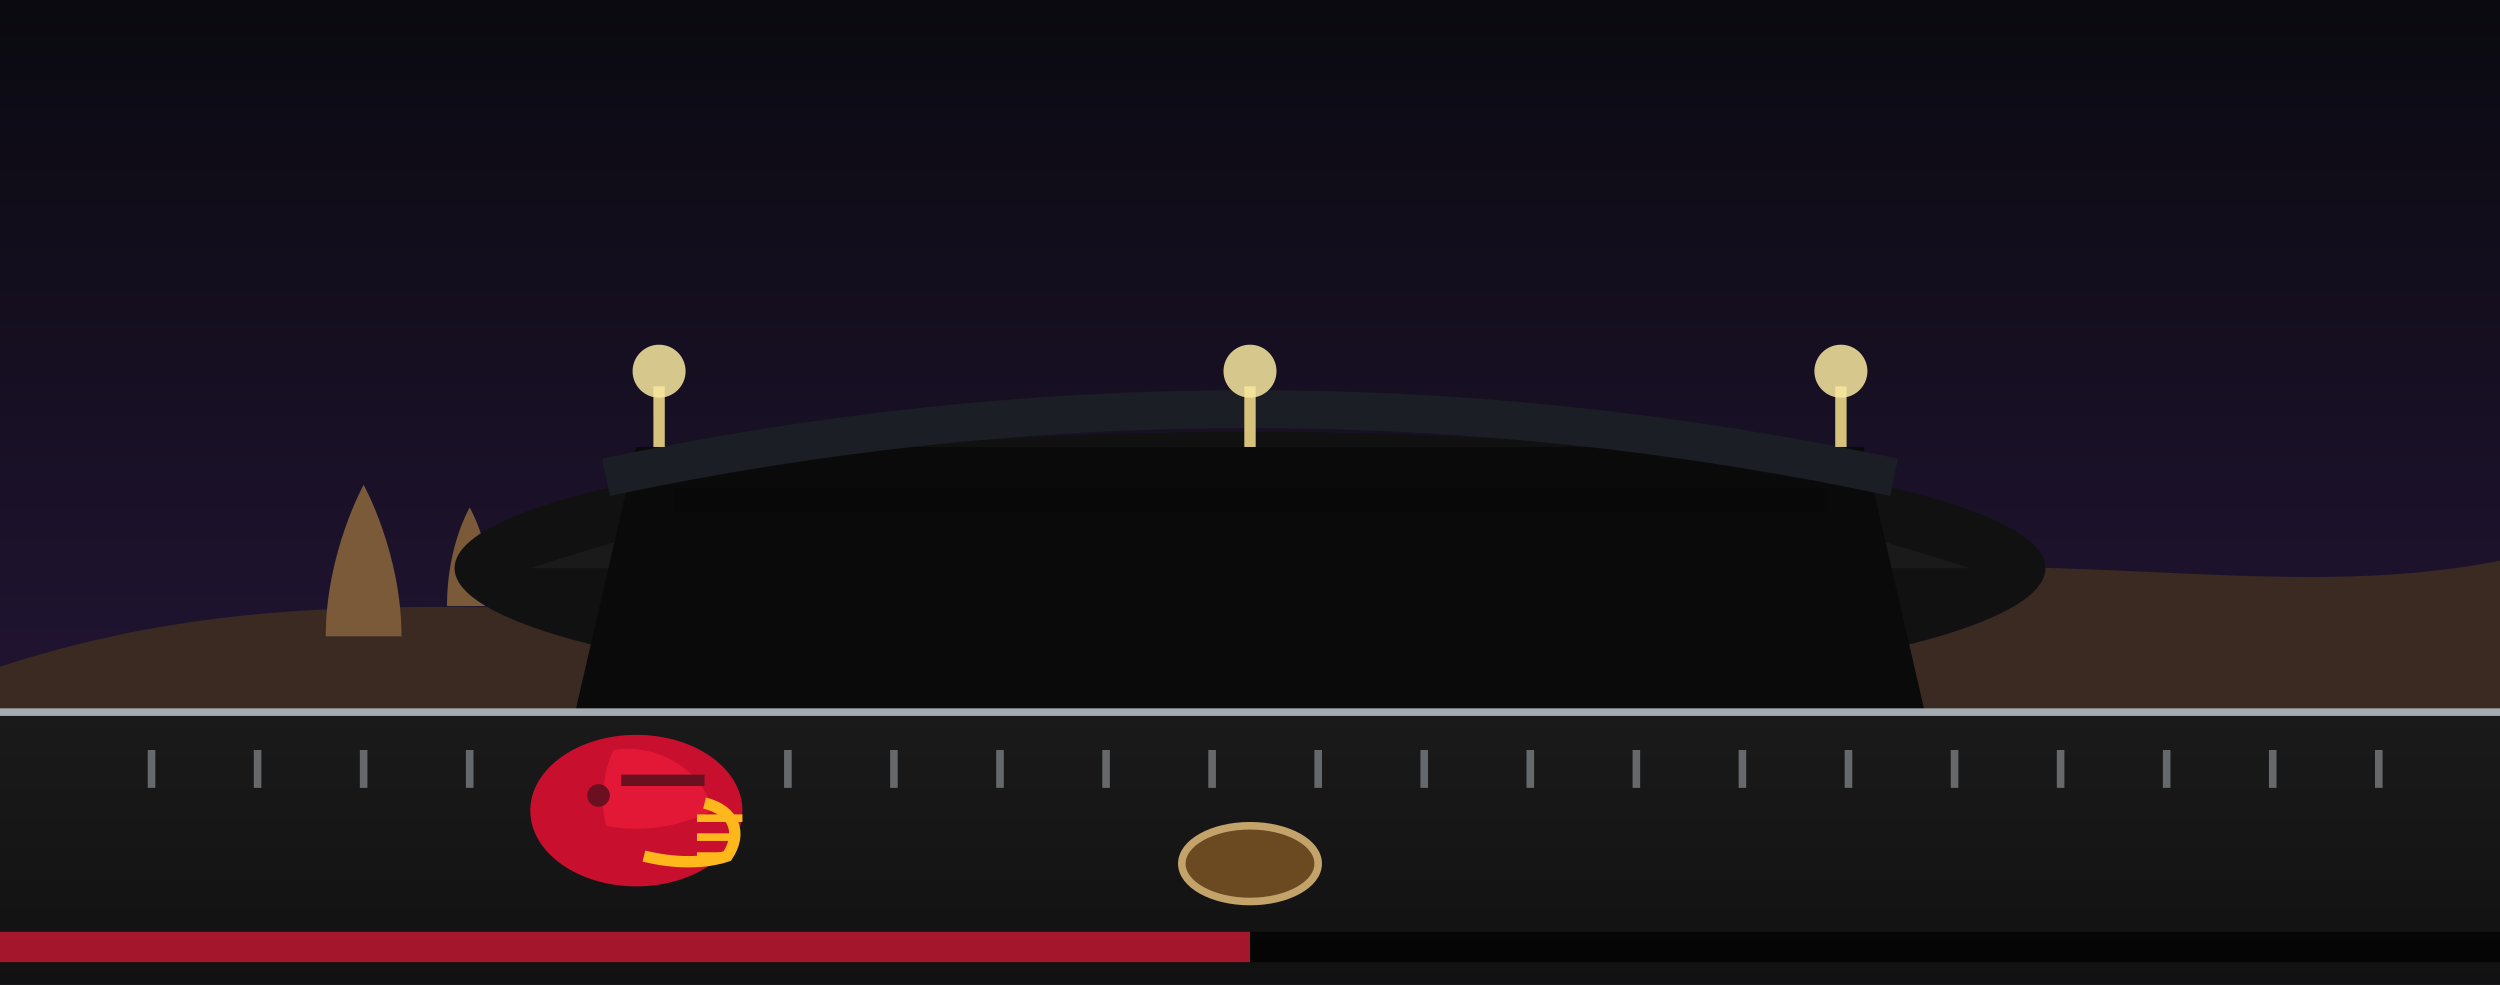
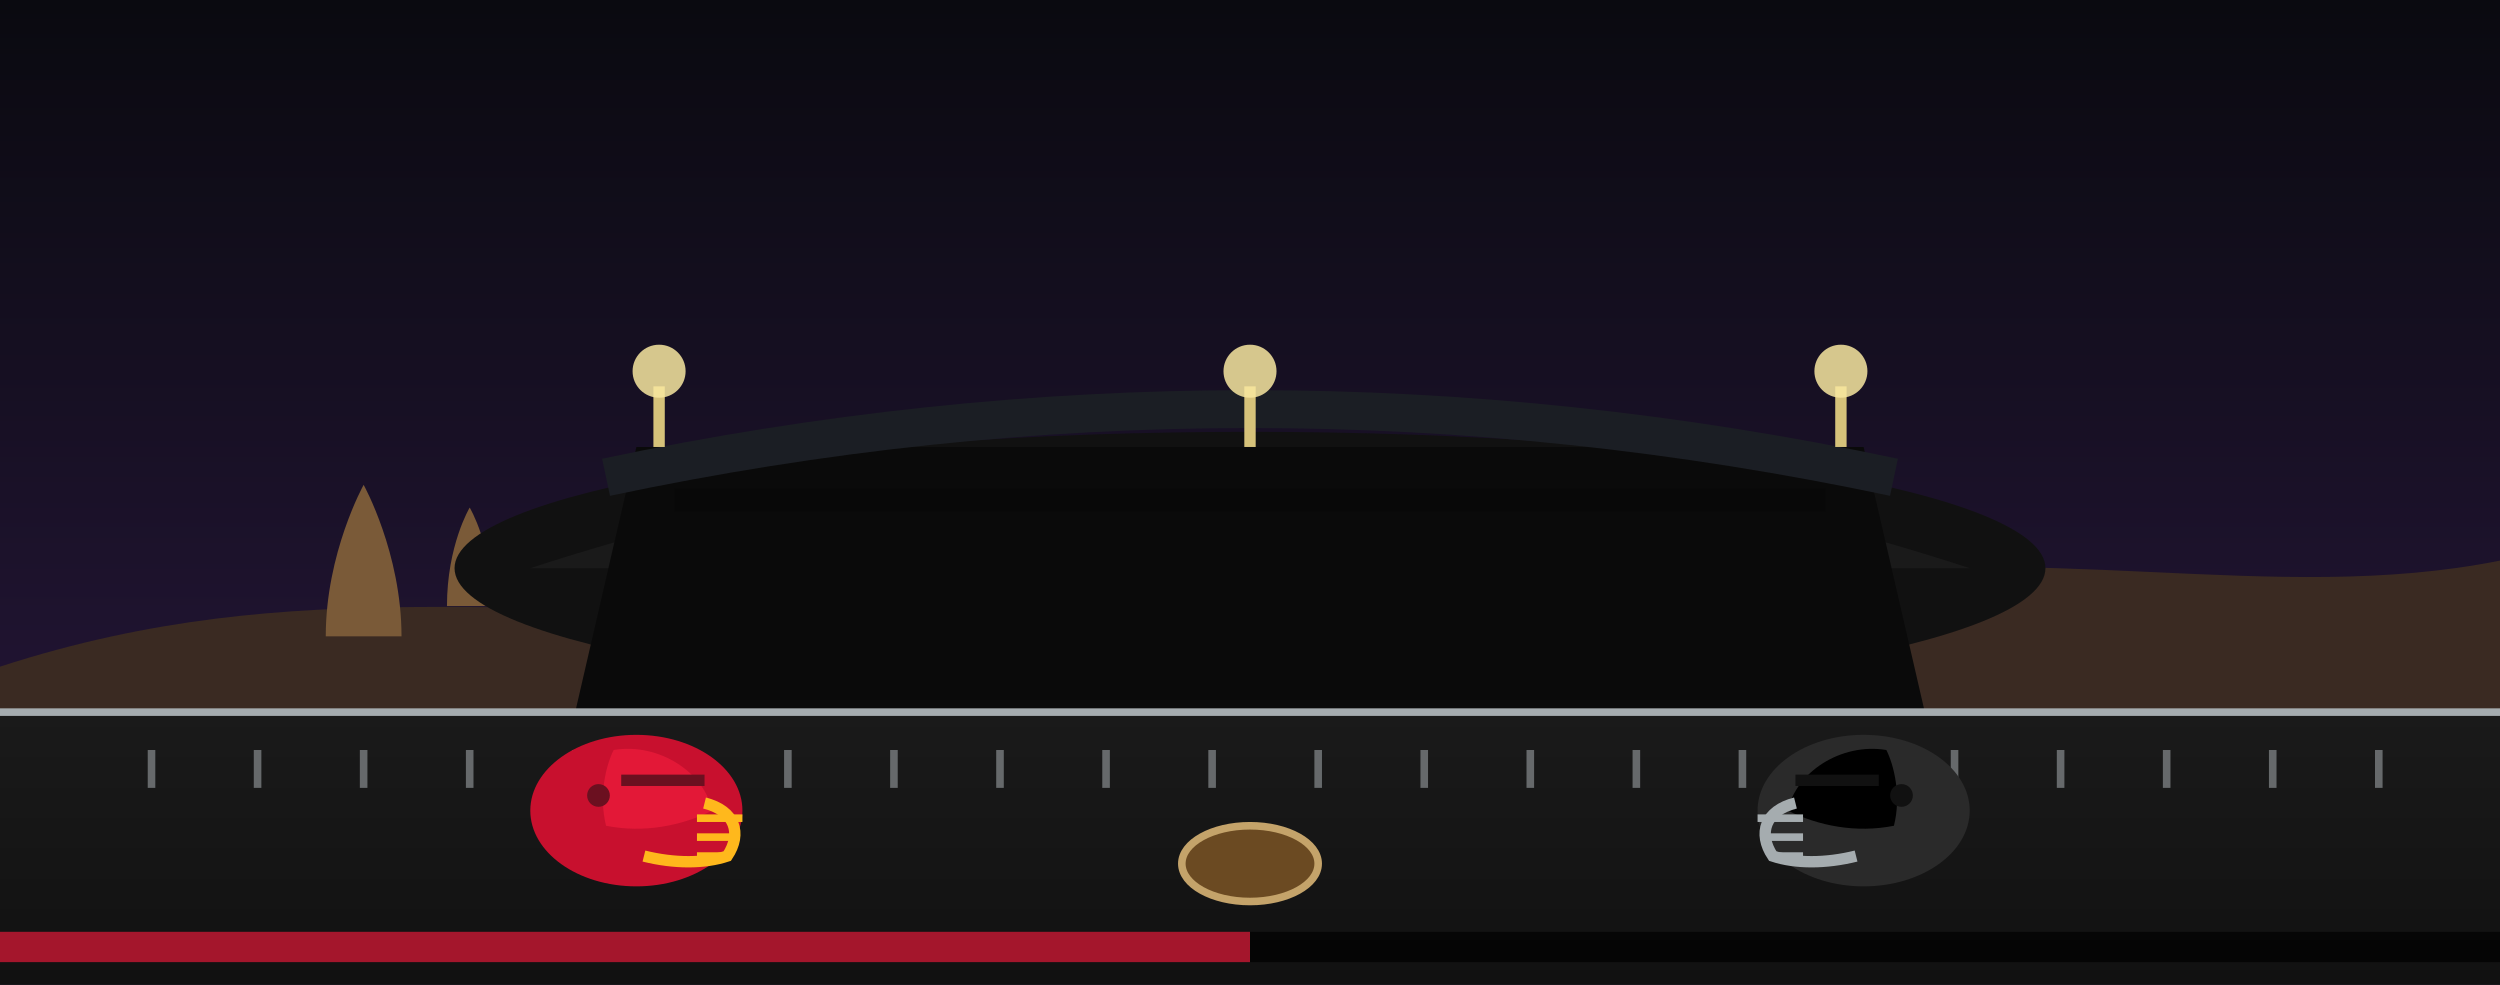
<svg xmlns="http://www.w3.org/2000/svg" viewBox="0 0 660 260" width="660" height="260" class="nrt-event-illustration" role="img">
  <defs>
    <linearGradient id="reviewawaylv-sky" x1="0" y1="0" x2="0" y2="1">
      <stop offset="0%" stop-color="#0A0A10" />
      <stop offset="100%" stop-color="#2A1840" />
    </linearGradient>
    <linearGradient id="reviewawaylv-field" x1="0" y1="0" x2="0" y2="1">
      <stop offset="0%" stop-color="#1A1A1A" />
      <stop offset="100%" stop-color="#111111" />
    </linearGradient>
  </defs>
  <rect width="660" height="260" fill="url(#reviewawaylv-sky)" />
  <path d="M0 176 C80 150 140 166 220 158 C300 150 360 170 460 154 C540 142 600 160 660 148 V200 H0Z" fill="#3A2A22" />
  <path d="M86 168c0-22 10-40 10-40s10 18 10 40h-20z" fill="#7A5A38" />
  <path d="M118 160c0-16 6-26 6-26s6 10 6 26h-12z" fill="#7A5A38" />
  <ellipse cx="330" cy="150" rx="210" ry="36" fill="#111" />
  <path d="M140 150 Q330 88 520 150" fill="#1A1A1A" />
  <path d="M150,196 L168,118 H492 L510,196 Z" fill="#0A0A0A" />
  <path d="M178,132 H482" stroke="#000" opacity=".18" stroke-width="6" />
  <path d="M160,126 Q330,90 500,126" fill="none" stroke="#1B1E24" stroke-width="10" />
  <path d="M174,118 v-16" stroke="#D6C27A" stroke-width="3" />
  <circle cx="174" cy="98" r="7" fill="#F8E7A0" opacity=".85" />
  <path d="M330,118 v-16" stroke="#D6C27A" stroke-width="3" />
  <circle cx="330" cy="98" r="7" fill="#F8E7A0" opacity=".85" />
  <path d="M486,118 v-16" stroke="#D6C27A" stroke-width="3" />
  <circle cx="486" cy="98" r="7" fill="#F8E7A0" opacity=".85" />
  <rect x="0" y="188" width="660" height="72" fill="url(#reviewawaylv-field)" />
  <path d="M0 188h660" stroke="#A5ACAF" stroke-width="2" />
  <path d="M40 198v10" stroke="#A5ACAF" stroke-width="2" opacity=".55" />
  <path d="M68 198v10" stroke="#A5ACAF" stroke-width="2" opacity=".55" />
  <path d="M96 198v10" stroke="#A5ACAF" stroke-width="2" opacity=".55" />
  <path d="M124 198v10" stroke="#A5ACAF" stroke-width="2" opacity=".55" />
  <path d="M152 198v10" stroke="#A5ACAF" stroke-width="2" opacity=".55" />
  <path d="M180 198v10" stroke="#A5ACAF" stroke-width="2" opacity=".55" />
  <path d="M208 198v10" stroke="#A5ACAF" stroke-width="2" opacity=".55" />
  <path d="M236 198v10" stroke="#A5ACAF" stroke-width="2" opacity=".55" />
  <path d="M264 198v10" stroke="#A5ACAF" stroke-width="2" opacity=".55" />
  <path d="M292 198v10" stroke="#A5ACAF" stroke-width="2" opacity=".55" />
  <path d="M320 198v10" stroke="#A5ACAF" stroke-width="2" opacity=".55" />
  <path d="M348 198v10" stroke="#A5ACAF" stroke-width="2" opacity=".55" />
  <path d="M376 198v10" stroke="#A5ACAF" stroke-width="2" opacity=".55" />
  <path d="M404 198v10" stroke="#A5ACAF" stroke-width="2" opacity=".55" />
  <path d="M432 198v10" stroke="#A5ACAF" stroke-width="2" opacity=".55" />
  <path d="M460 198v10" stroke="#A5ACAF" stroke-width="2" opacity=".55" />
  <path d="M488 198v10" stroke="#A5ACAF" stroke-width="2" opacity=".55" />
  <path d="M516 198v10" stroke="#A5ACAF" stroke-width="2" opacity=".55" />
  <path d="M544 198v10" stroke="#A5ACAF" stroke-width="2" opacity=".55" />
  <path d="M572 198v10" stroke="#A5ACAF" stroke-width="2" opacity=".55" />
  <path d="M600 198v10" stroke="#A5ACAF" stroke-width="2" opacity=".55" />
  <path d="M628 198v10" stroke="#A5ACAF" stroke-width="2" opacity=".55" />
  <ellipse cx="330" cy="228" rx="18" ry="10" fill="#6B4A22" stroke="#C4A36A" stroke-width="2" />
  <g transform="translate(168,214) scale(1,1)">
    <ellipse cx="0" cy="0" rx="28" ry="20" fill="#C8102E" />
    <path d="M-6-16c12-2 24 6 26 16c-8 4-18 6-28 4c-2-8 0-16 2-20z" fill="#E31837" />
    <path d="M-4-8h22" stroke="#6B1020" stroke-width="3" fill="none" />
    <path d="M18-2c8 2 10 8 6 14c-6 2-14 2-22 0" fill="none" stroke="#FFB81C" stroke-width="3" />
    <path d="M16 2h12M16 7h11M16 12h9" stroke="#FFB81C" stroke-width="2" />
    <circle cx="-10" cy="-4" r="3" fill="#6B1020" />
  </g>
-   <g transform="translate(-492,214) scale(-1,1)">
+   <g transform="translate(492,214) scale(-1,1)">
    <ellipse cx="0" cy="0" rx="28" ry="20" fill="#2A2A2A" />
    <path d="M-6-16c12-2 24 6 26 16c-8 4-18 6-28 4c-2-8 0-16 2-20z" fill="#000000" />
    <path d="M-4-8h22" stroke="#111111" stroke-width="3" fill="none" />
    <path d="M18-2c8 2 10 8 6 14c-6 2-14 2-22 0" fill="none" stroke="#A5ACAF" stroke-width="3" />
    <path d="M16 2h12M16 7h11M16 12h9" stroke="#A5ACAF" stroke-width="2" />
    <circle cx="-10" cy="-4" r="3" fill="#111111" />
  </g>
  <path d="M0 250h330" stroke="#E31837" stroke-width="8" opacity=".7" />
  <path d="M330 250h330" stroke="#000000" stroke-width="8" opacity=".7" />
</svg>
